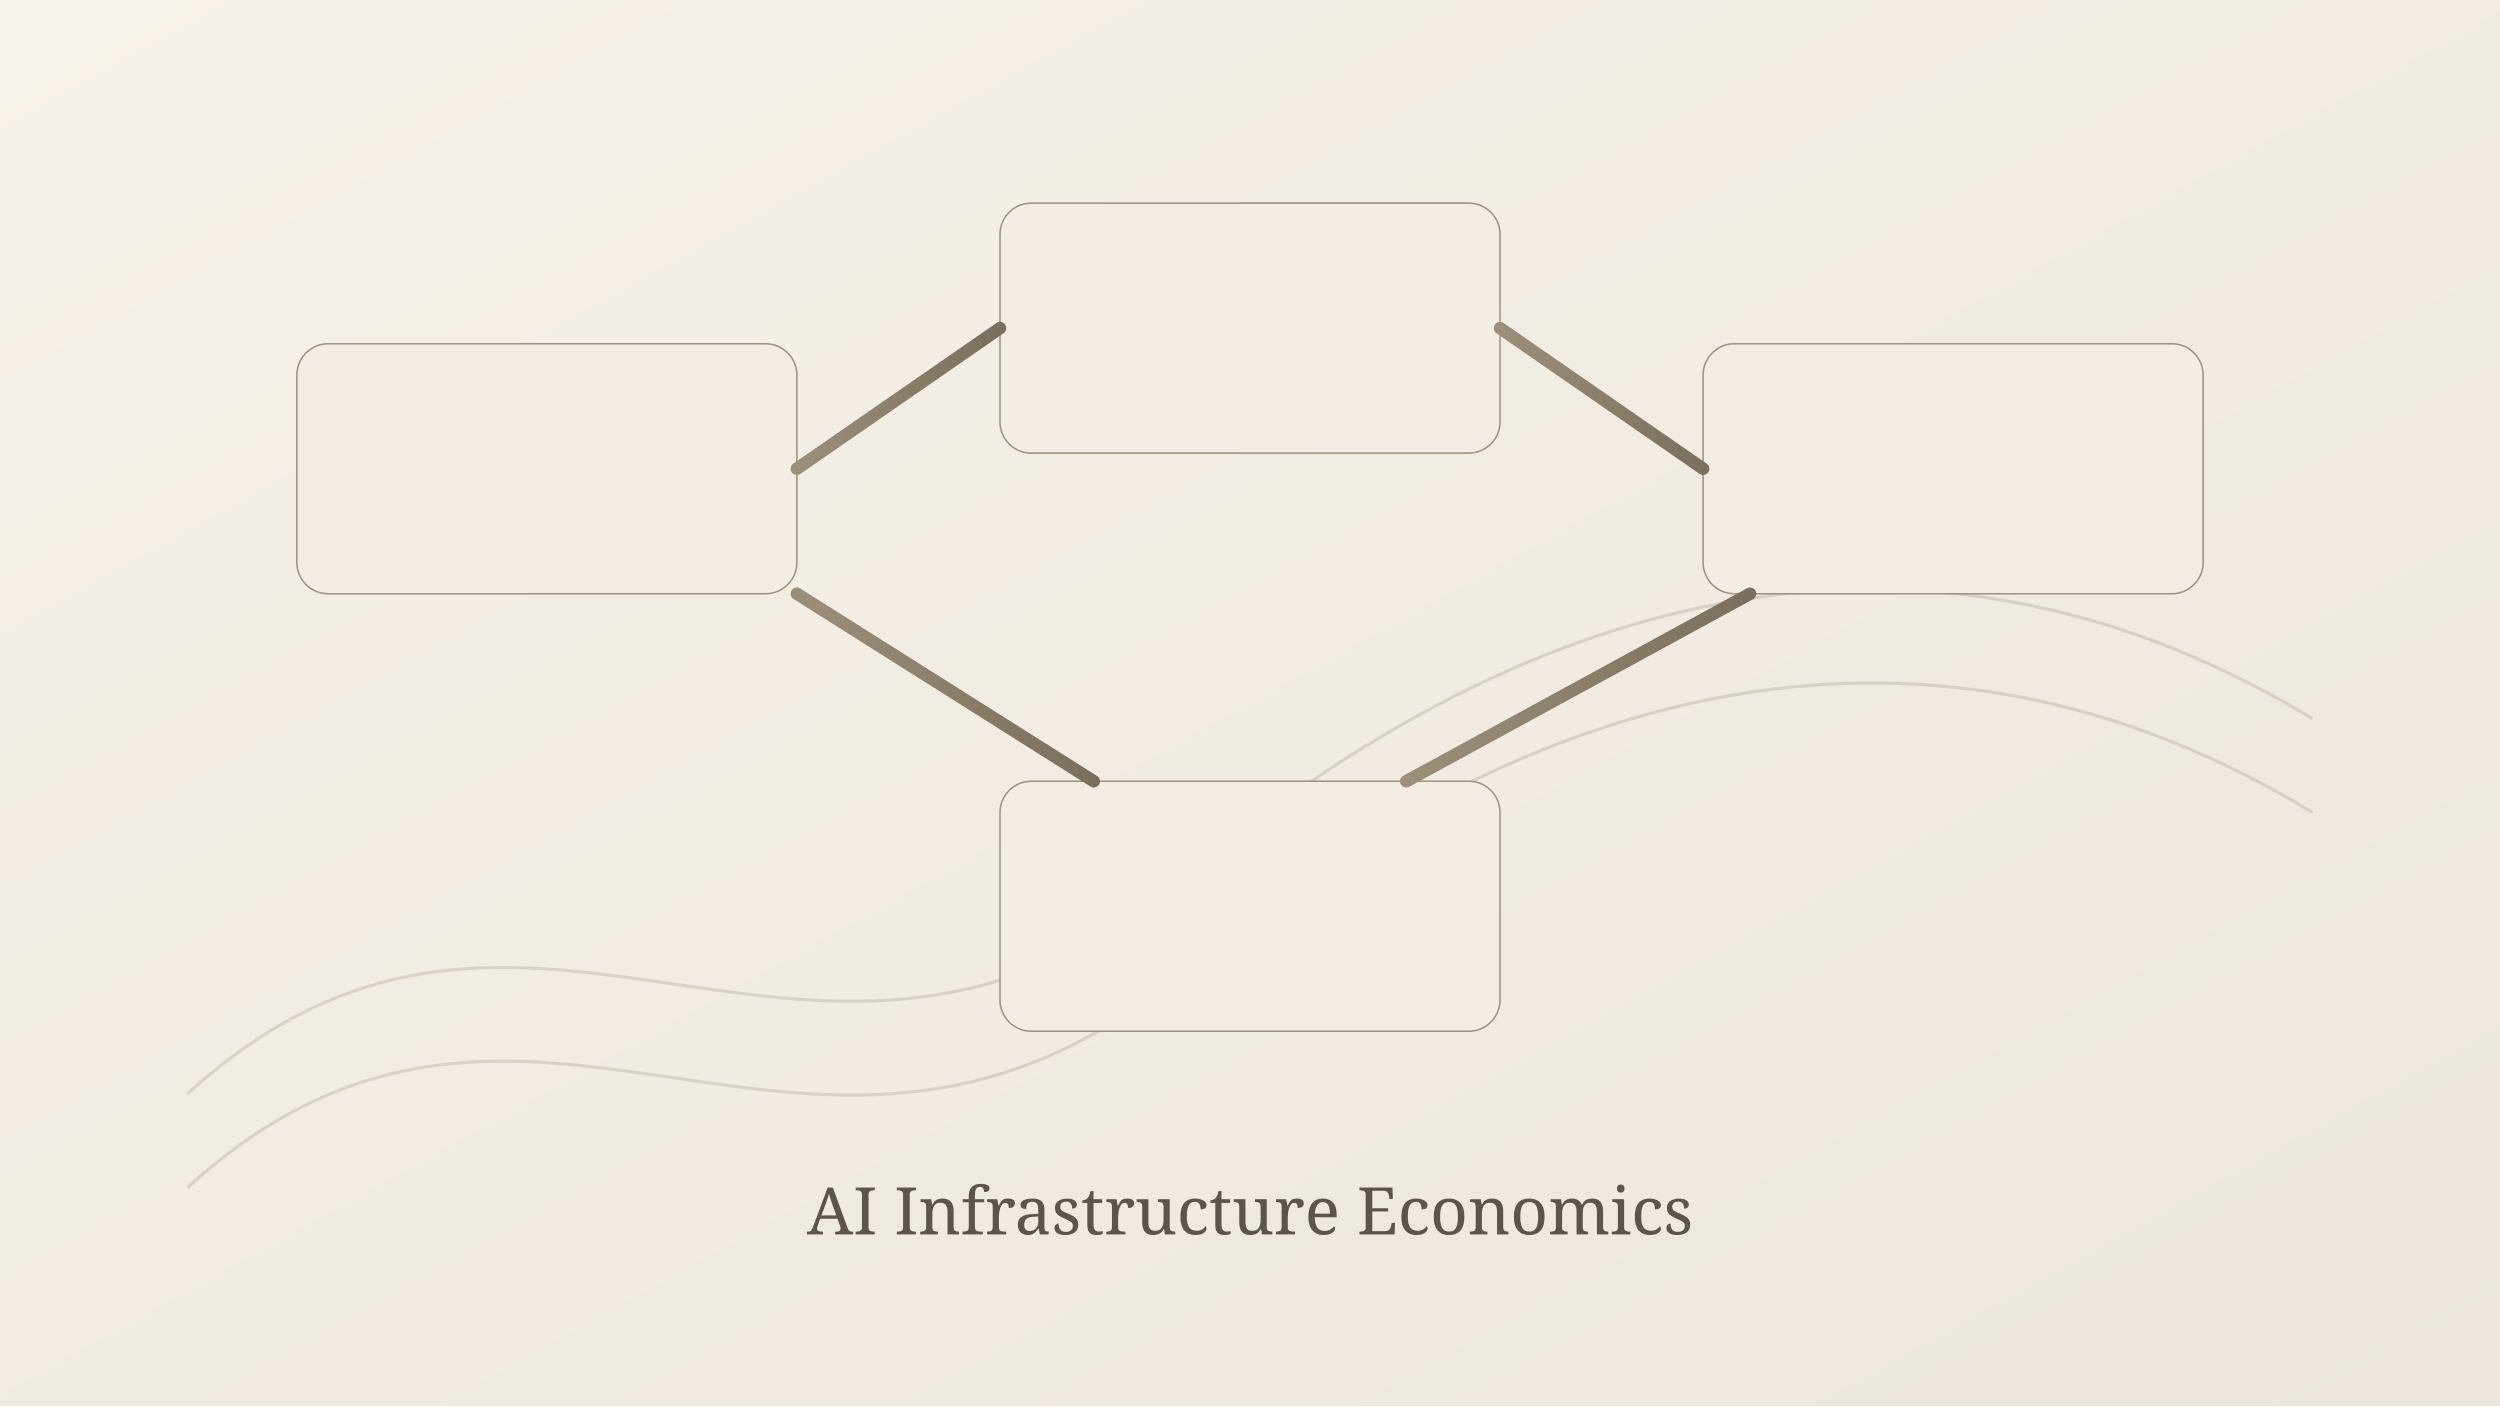
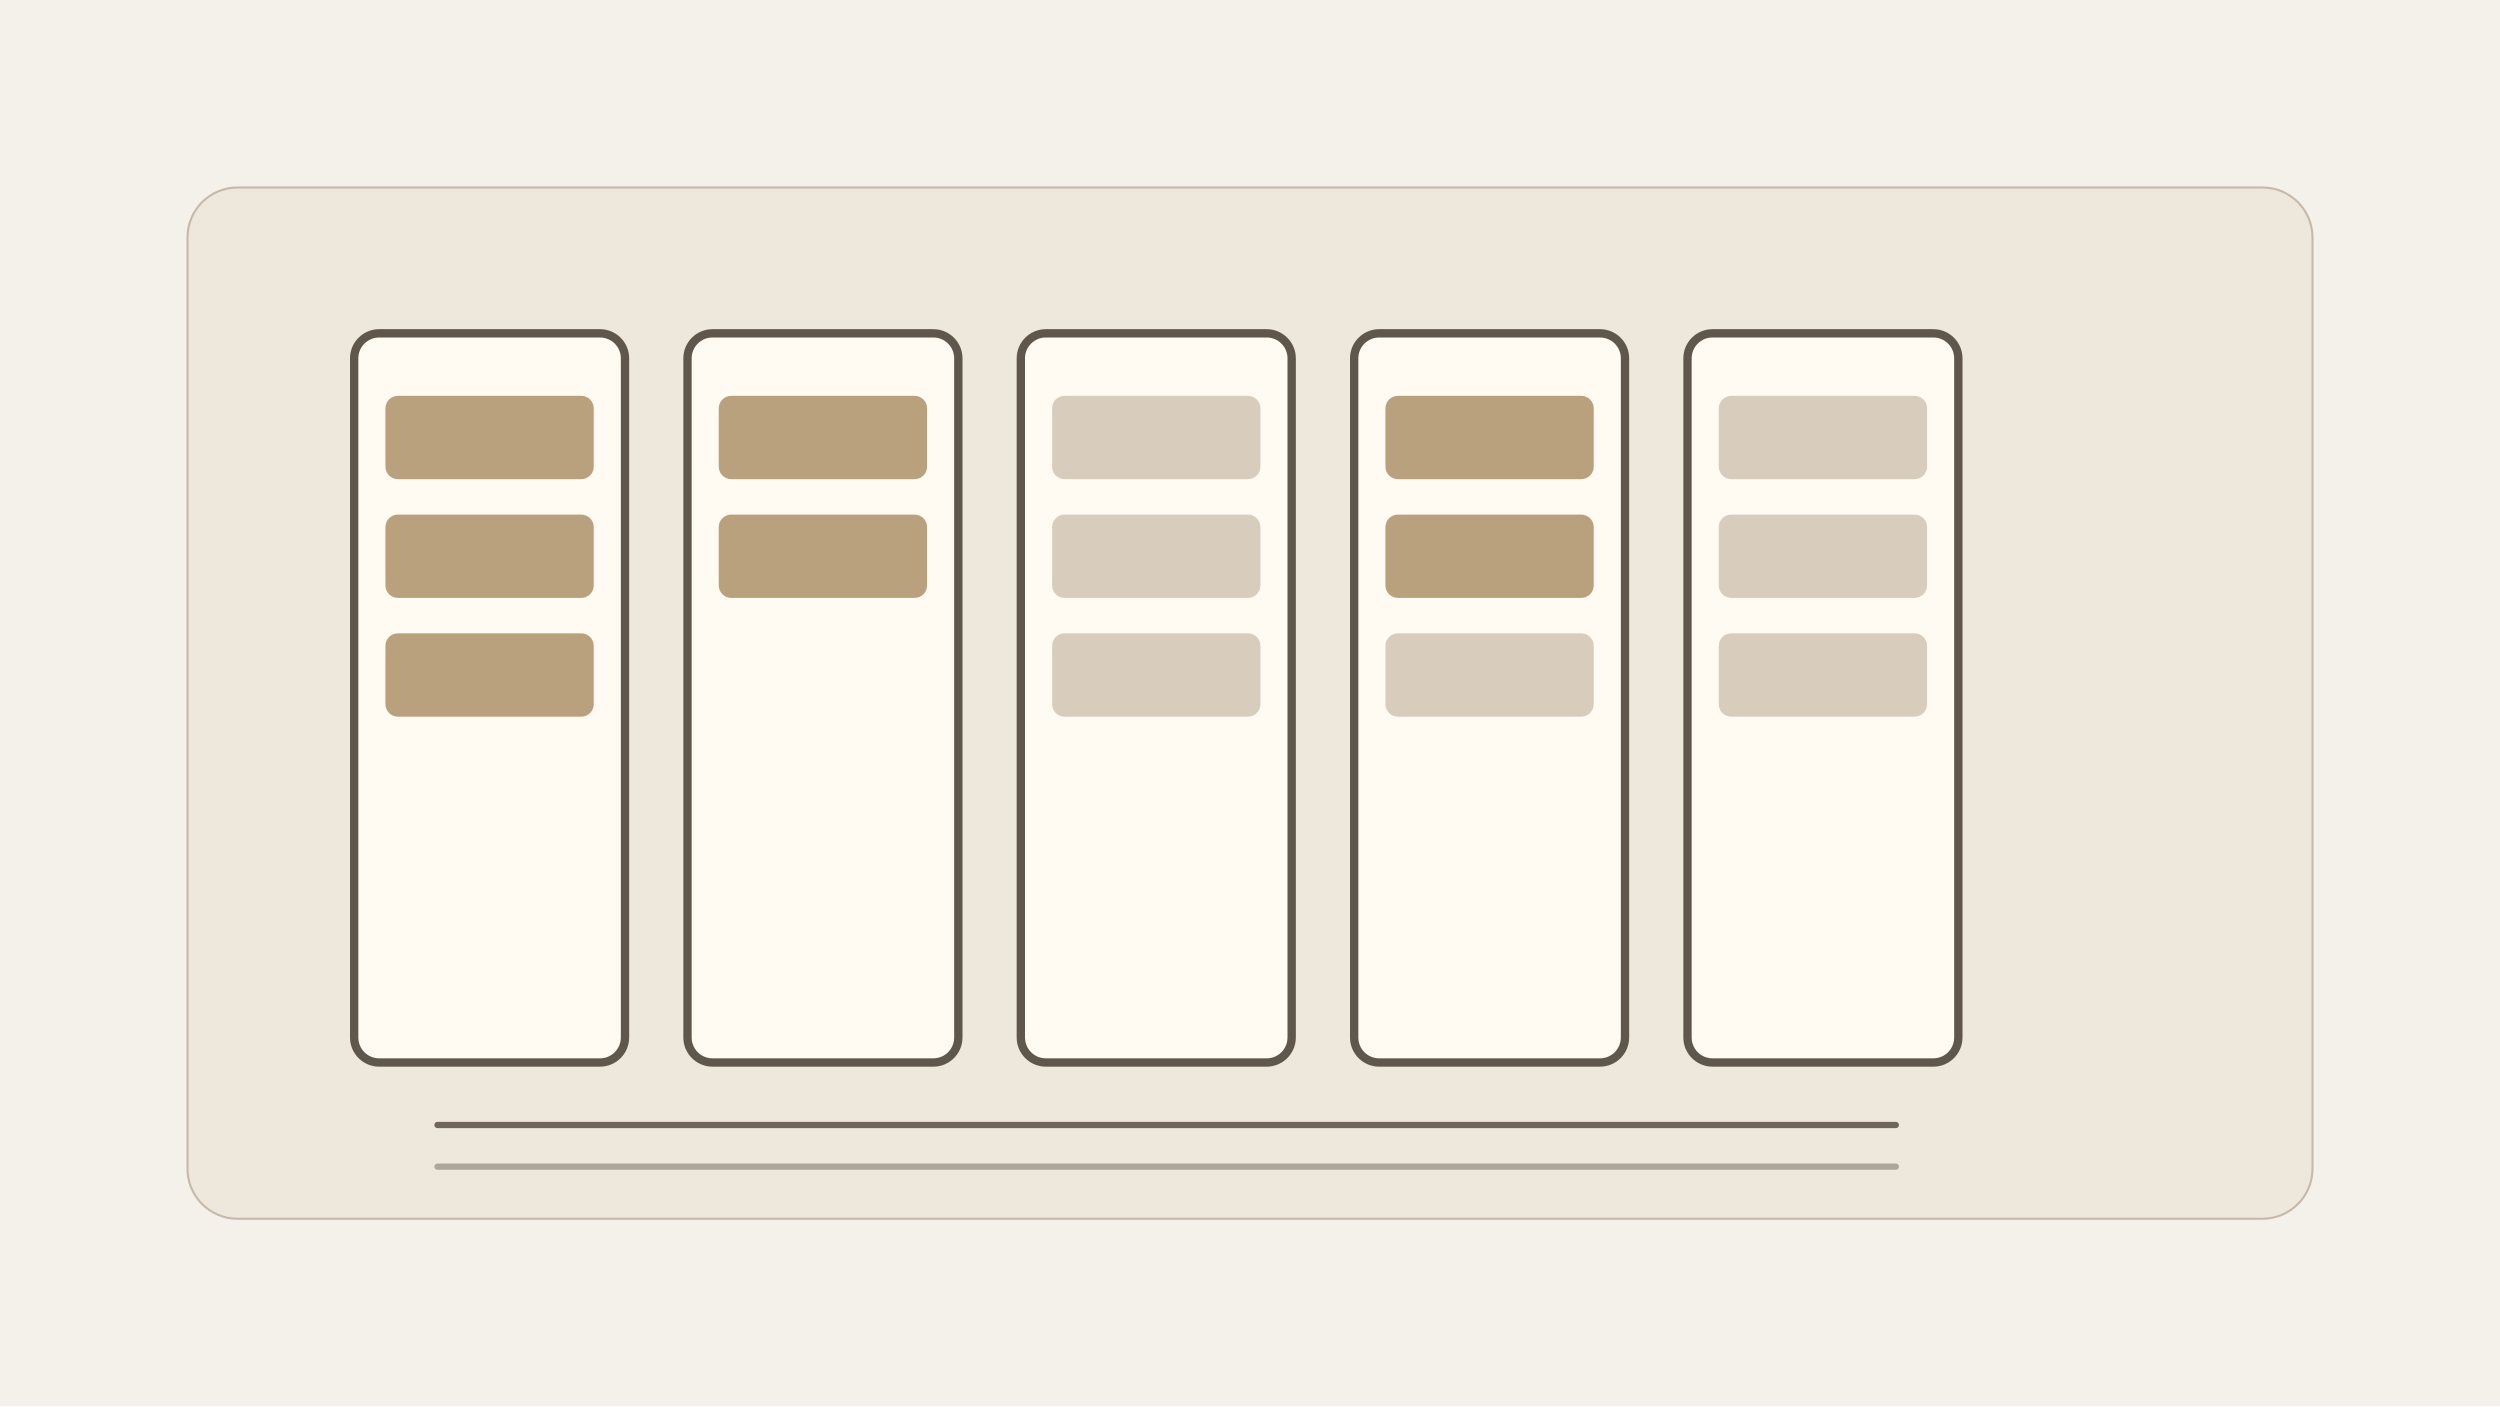
- <svg xmlns="http://www.w3.org/2000/svg" width="1600" height="900" viewBox="0 0 1600 900" role="img" aria-labelledby="title desc">
-   <defs>
-     <linearGradient id="bg" x1="0" y1="0" x2="1" y2="1">
-       <stop offset="0%" stop-color="#f7f2e9" />
-       <stop offset="100%" stop-color="#ece6dc" />
-     </linearGradient>
-     <linearGradient id="accent" x1="0" y1="0" x2="1" y2="0">
-       <stop offset="0%" stop-color="#9b8f7a" />
-       <stop offset="100%" stop-color="#7b6f5d" />
-     </linearGradient>
-   </defs>
-   <rect width="1600" height="900" fill="url(#bg)" />
-   <g opacity="0.3" stroke="#9f9381" stroke-width="2" fill="none">
-     <path d="M120 700 C 340 500, 520 760, 760 560 S 1250 320, 1480 460" />
-     <path d="M120 760 C 340 560, 520 820, 760 620 S 1250 380, 1480 520" />
+ <svg xmlns="http://www.w3.org/2000/svg" width="1200" height="675" viewBox="0 0 1200 675" role="img" aria-labelledby="title desc">
+   <rect width="1200" height="675" fill="#f4f1ea" />
+   <rect x="90" y="90" width="1020" height="495" rx="24" fill="#eee7dc" stroke="#c6b9a8" />
+   <g fill="#fffaf2" stroke="#5f574c" stroke-width="4">
+     <rect x="170" y="160" width="130" height="350" rx="12" />
+     <rect x="330" y="160" width="130" height="350" rx="12" />
+     <rect x="490" y="160" width="130" height="350" rx="12" />
+     <rect x="650" y="160" width="130" height="350" rx="12" />
+     <rect x="810" y="160" width="130" height="350" rx="12" />
  </g>
  <g>
-     <rect x="190" y="220" width="320" height="160" rx="20" fill="#f3ede3" stroke="#9f9381" />
-     <rect x="640" y="130" width="320" height="160" rx="20" fill="#f3ede3" stroke="#9f9381" />
-     <rect x="1090" y="220" width="320" height="160" rx="20" fill="#f3ede3" stroke="#9f9381" />
-     <rect x="640" y="500" width="320" height="160" rx="20" fill="#f3ede3" stroke="#9f9381" />
+     <rect x="185" y="190" width="100" height="40" rx="6" fill="#baa17e" />
+     <rect x="185" y="247" width="100" height="40" rx="6" fill="#baa17e" />
+     <rect x="185" y="304" width="100" height="40" rx="6" fill="#baa17e" />
+     <rect x="345" y="190" width="100" height="40" rx="6" fill="#baa17e" />
+     <rect x="345" y="247" width="100" height="40" rx="6" fill="#baa17e" />
+     <rect x="505" y="190" width="100" height="40" rx="6" fill="#d8cdbd" />
+     <rect x="505" y="247" width="100" height="40" rx="6" fill="#d8cdbd" />
+     <rect x="505" y="304" width="100" height="40" rx="6" fill="#d8cdbd" />
+     <rect x="665" y="190" width="100" height="40" rx="6" fill="#baa17e" />
+     <rect x="665" y="247" width="100" height="40" rx="6" fill="#baa17e" />
+     <rect x="665" y="304" width="100" height="40" rx="6" fill="#d8cdbd" />
+     <rect x="825" y="190" width="100" height="40" rx="6" fill="#d8cdbd" />
+     <rect x="825" y="247" width="100" height="40" rx="6" fill="#d8cdbd" />
+     <rect x="825" y="304" width="100" height="40" rx="6" fill="#d8cdbd" />
  </g>
-   <g stroke="url(#accent)" stroke-width="8" stroke-linecap="round">
-     <line x1="510" y1="300" x2="640" y2="210" />
-     <line x1="960" y1="210" x2="1090" y2="300" />
-     <line x1="1120" y1="380" x2="900" y2="500" />
-     <line x1="700" y1="500" x2="510" y2="380" />
+   <g stroke="#6f6558" stroke-width="3" stroke-linecap="round">
+     <line x1="210" y1="540" x2="910" y2="540" />
+     <line x1="210" y1="560" x2="910" y2="560" opacity="0.5" />
  </g>
-   <text x="800" y="790" text-anchor="middle" font-family="Georgia, serif" font-size="42" fill="#5d554a">AI Infrastructure Economics</text>
</svg>
